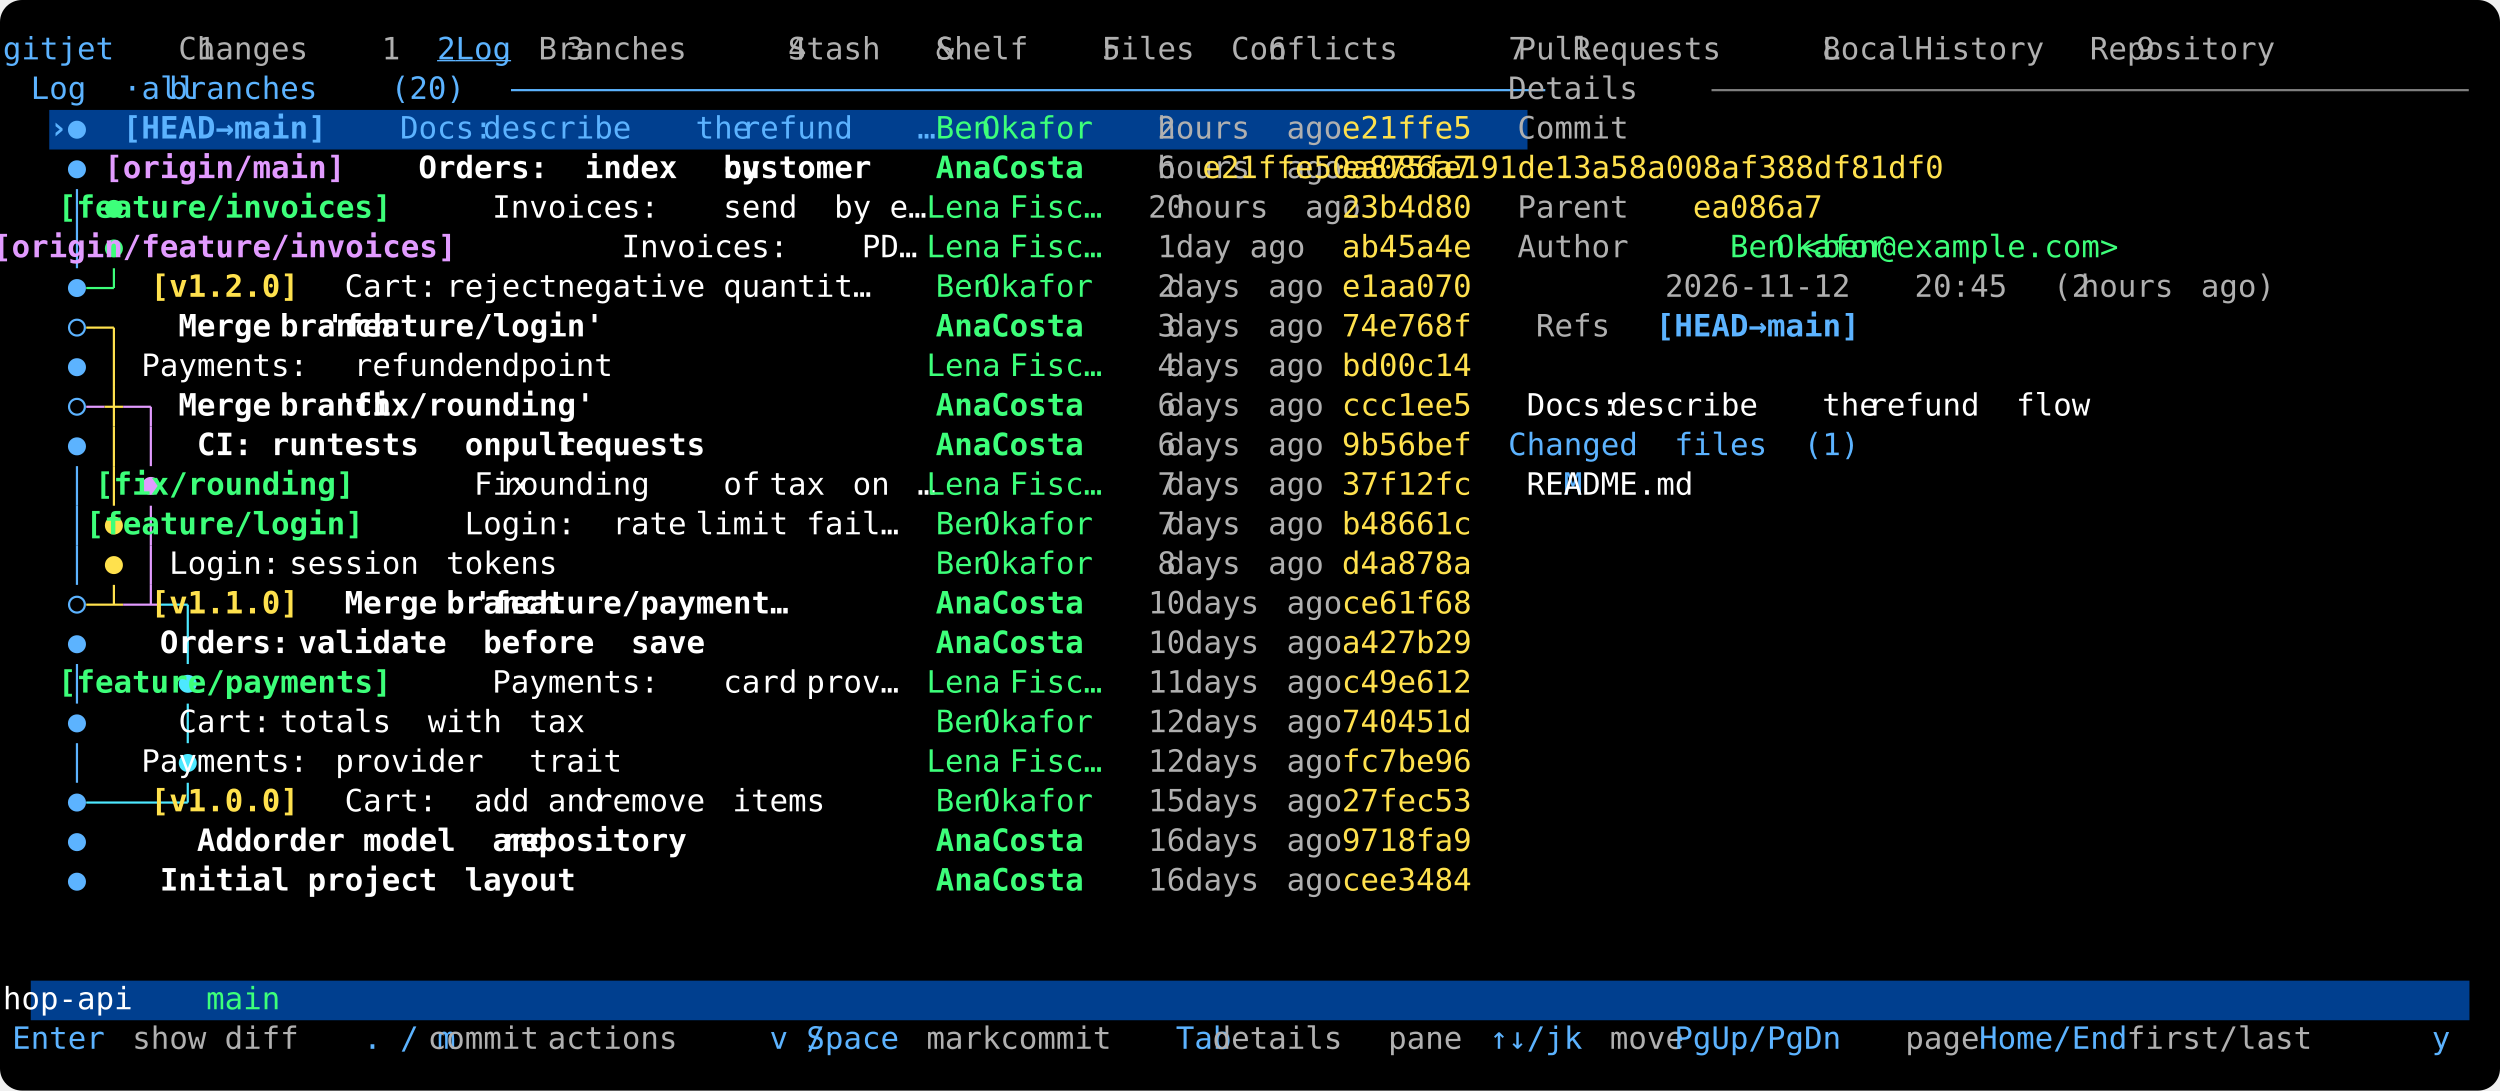
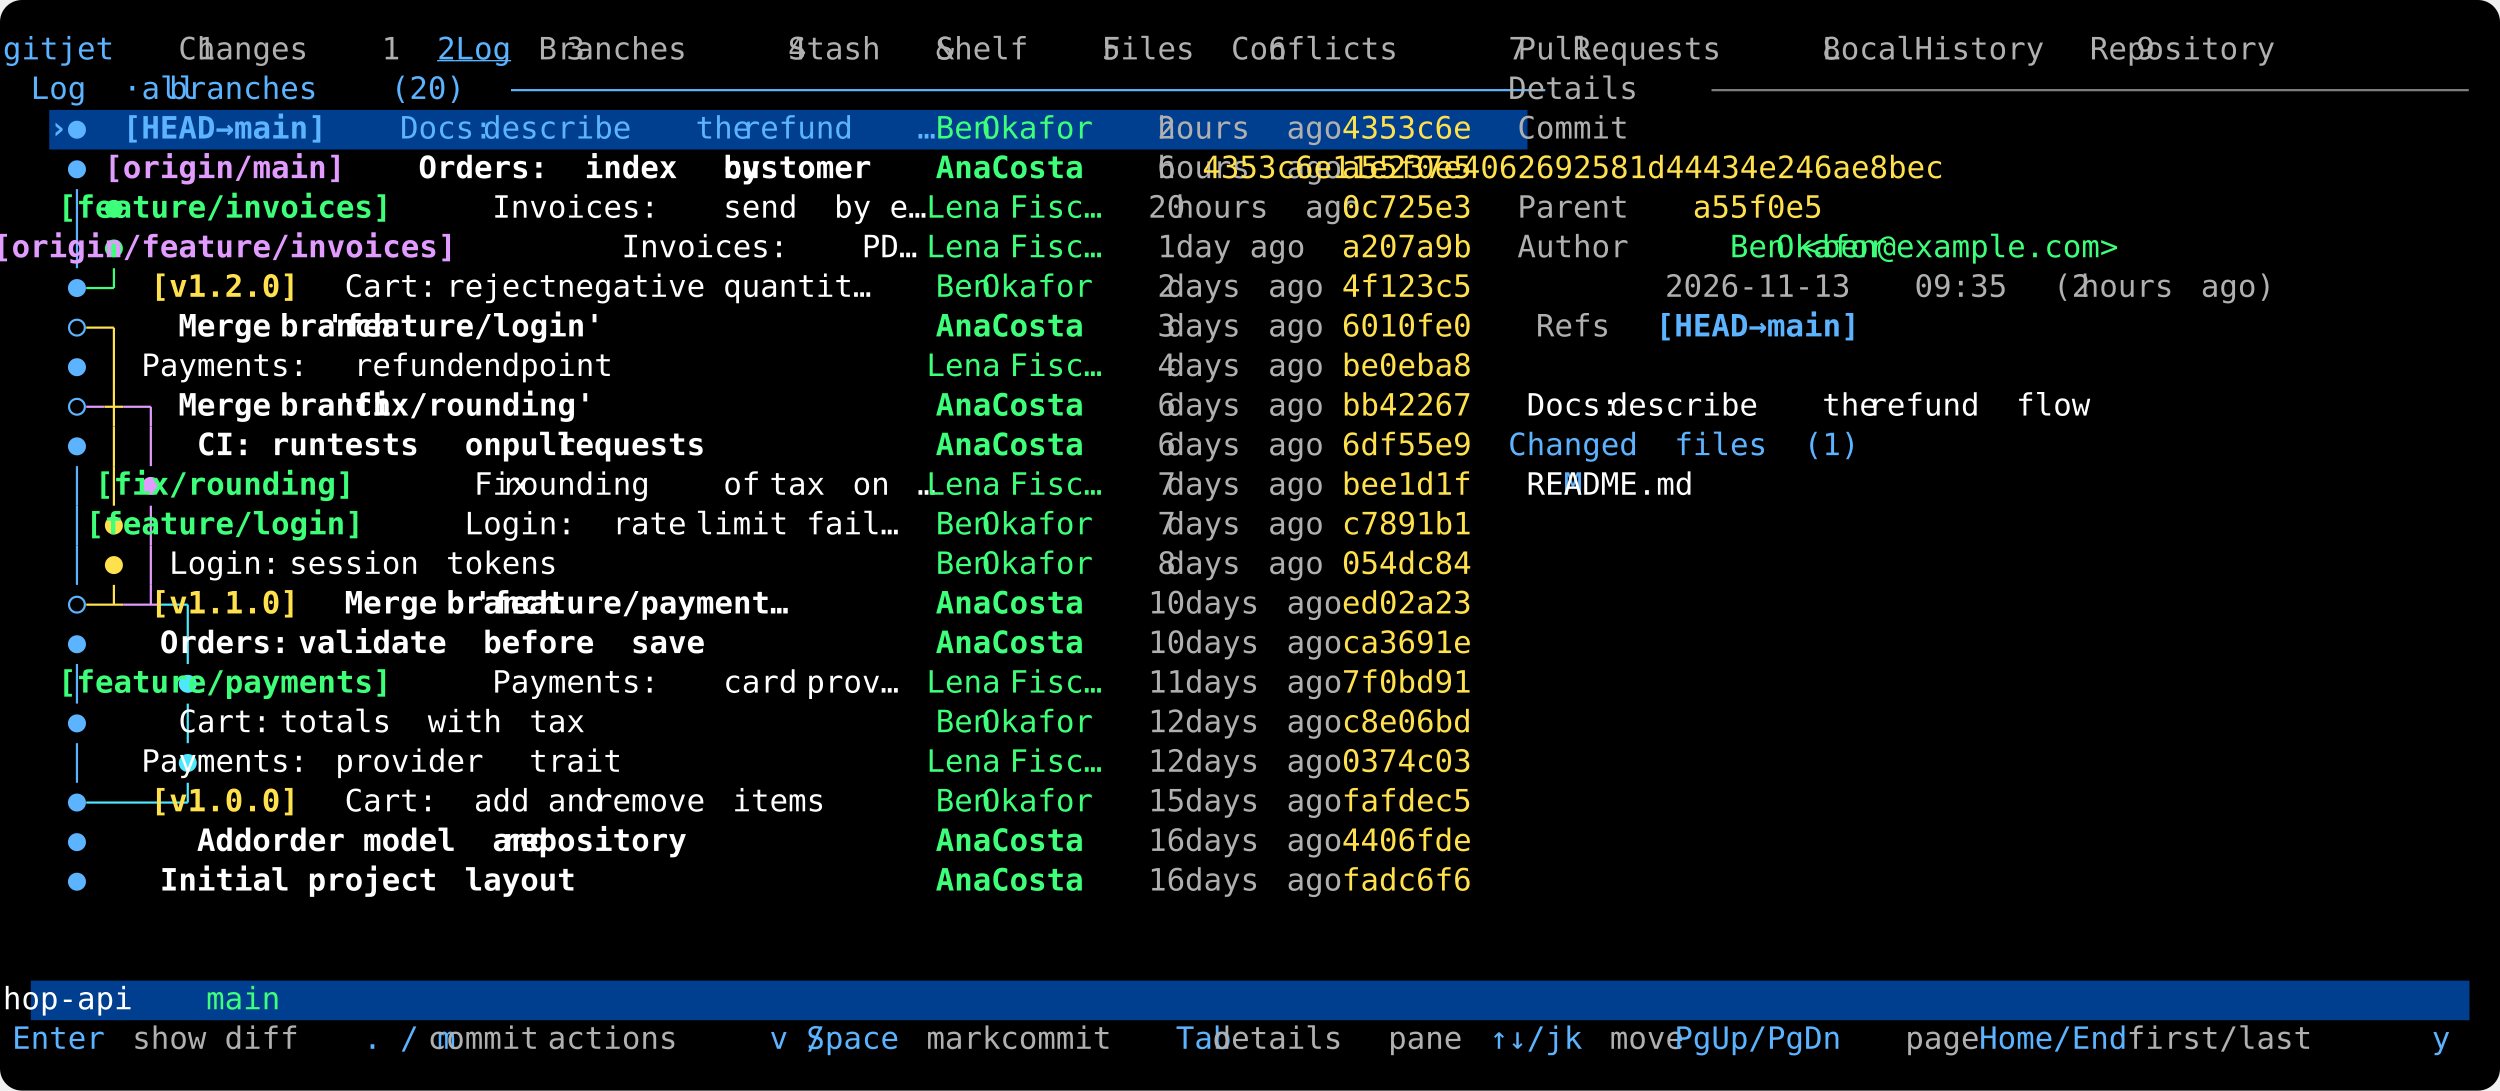
<svg xmlns="http://www.w3.org/2000/svg" viewBox="0 0 1137 496" width="1137" height="496" font-family="'JetBrains Mono','Cascadia Mono','DejaVu Sans Mono',Menlo,Consolas,'Liberation Mono',monospace" font-size="14">
  <rect width="100%" height="100%" rx="10" fill="#000000" />
  <rect x="22.4" y="50.0" width="672.3" height="18" fill="#003f8f" />
  <circle cx="35.0" cy="59.0" r="3.6" fill="#5cb3ff" stroke="#5cb3ff" />
  <circle cx="35.0" cy="77.0" r="3.6" fill="#5cb3ff" stroke="#5cb3ff" />
  <circle cx="51.8" cy="95.0" r="3.6" fill="#3dff7a" stroke="#3dff7a" />
  <circle cx="51.8" cy="113.0" r="3.6" fill="#3dff7a" stroke="#3dff7a" />
  <circle cx="35.0" cy="131.0" r="3.6" fill="#5cb3ff" stroke="#5cb3ff" />
  <circle cx="35.0" cy="149.0" r="3.6" fill="none" stroke="#5cb3ff" />
  <circle cx="35.0" cy="167.0" r="3.6" fill="#5cb3ff" stroke="#5cb3ff" />
  <circle cx="35.0" cy="185.0" r="3.6" fill="none" stroke="#5cb3ff" />
  <circle cx="35.0" cy="203.0" r="3.6" fill="#5cb3ff" stroke="#5cb3ff" />
  <circle cx="68.6" cy="221.0" r="3.6" fill="#e29bff" stroke="#e29bff" />
  <circle cx="51.8" cy="239.0" r="3.6" fill="#ffe14d" stroke="#ffe14d" />
  <circle cx="51.8" cy="257.0" r="3.6" fill="#ffe14d" stroke="#ffe14d" />
  <circle cx="35.0" cy="275.0" r="3.6" fill="none" stroke="#5cb3ff" />
  <circle cx="35.0" cy="293.0" r="3.6" fill="#5cb3ff" stroke="#5cb3ff" />
  <circle cx="85.4" cy="311.0" r="3.6" fill="#4de8ff" stroke="#4de8ff" />
  <circle cx="35.0" cy="329.0" r="3.6" fill="#5cb3ff" stroke="#5cb3ff" />
  <circle cx="85.4" cy="347.0" r="3.6" fill="#4de8ff" stroke="#4de8ff" />
  <circle cx="35.0" cy="365.0" r="3.6" fill="#5cb3ff" stroke="#5cb3ff" />
  <circle cx="35.0" cy="383.0" r="3.6" fill="#5cb3ff" stroke="#5cb3ff" />
  <circle cx="35.0" cy="401.0" r="3.6" fill="#5cb3ff" stroke="#5cb3ff" />
  <rect x="14.0" y="446.0" width="1109.1" height="18" fill="#003f8f" />
  <path d="M232.4 41.0H240.8M240.8 41.0H249.2M249.2 41.0H257.6M257.6 41.0H266.0M266.0 41.0H274.4M274.4 41.0H282.8M282.8 41.0H291.2M291.2 41.0H299.6M299.6 41.0H308.0M308.0 41.0H316.4M316.4 41.0H324.8M324.8 41.0H333.2M333.2 41.0H341.6M341.6 41.0H350.0M350.0 41.0H358.4M358.4 41.0H366.8M366.8 41.0H375.2M375.2 41.0H383.6M383.6 41.0H392.0M392.0 41.0H400.4M400.4 41.0H408.8M408.8 41.0H417.2M417.2 41.0H425.6M425.6 41.0H434.0M434.0 41.0H442.4M442.4 41.0H450.8M450.8 41.0H459.2M459.2 41.0H467.6M467.6 41.0H476.0M476.0 41.0H484.4M484.4 41.0H492.8M492.8 41.0H501.2M501.2 41.0H509.6M509.6 41.0H518.0M518.0 41.0H526.4M526.4 41.0H534.8M534.8 41.0H543.2M543.2 41.0H551.6M551.6 41.0H560.0M560.0 41.0H568.4M568.4 41.0H576.8M576.8 41.0H585.2M585.2 41.0H593.6M593.6 41.0H602.0M602.0 41.0H610.4M610.4 41.0H618.8M618.8 41.0H627.2M627.2 41.0H635.6M635.6 41.0H644.0M644.0 41.0H652.4M652.4 41.0H660.8M660.8 41.0H669.2M669.2 41.0H677.6M677.6 41.0H686.0M686.0 41.0H694.4M694.4 41.0H702.8" stroke="#5cb3ff" fill="none" />
  <path d="M778.4 41.0H786.8M786.8 41.0H795.2M795.2 41.0H803.6M803.6 41.0H812.0M812.0 41.0H820.4M820.4 41.0H828.8M828.8 41.0H837.2M837.2 41.0H845.6M845.6 41.0H854.0M854.0 41.0H862.4M862.4 41.0H870.8M870.8 41.0H879.2M879.2 41.0H887.6M887.6 41.0H896.0M896.0 41.0H904.4M904.4 41.0H912.8M912.8 41.0H921.2M921.2 41.0H929.6M929.6 41.0H938.0M938.0 41.0H946.4M946.4 41.0H954.8M954.8 41.0H963.2M963.2 41.0H971.6M971.6 41.0H980.0M980.0 41.0H988.4M988.4 41.0H996.8M996.8 41.0H1005.2M1005.2 41.0H1013.6M1013.6 41.0H1022.0M1022.0 41.0H1030.4M1030.4 41.0H1038.8M1038.8 41.0H1047.2M1047.2 41.0H1055.6M1055.6 41.0H1064.0M1064.0 41.0H1072.4M1072.4 41.0H1080.8M1080.8 41.0H1089.2M1089.2 41.0H1097.6M1097.6 41.0H1106.0M1106.0 41.0H1114.4M1114.4 41.0H1122.8" stroke="#808080" fill="none" />
  <path d="M35.0 86.0V104.0M35.0 104.0V122.0" stroke="#5cb3ff" fill="none" />
  <path d="M39.2 131.0H47.6M47.6 131.0H51.8M51.8 122.0V131.0" stroke="#3dff7a" fill="none" />
  <path d="M39.2 149.0H47.6M47.6 149.0H51.8M51.8 149.0V158.0M51.8 158.0V176.0" stroke="#ffe14d" fill="none" />
  <path d="M39.2 185.0H47.6" stroke="#e29bff" fill="none" />
  <path d="M47.6 185.0H56.0M51.8 176.0V194.0" stroke="#ffe14d" fill="none" />
  <path d="M56.0 185.0H64.4M64.4 185.0H68.6M68.6 185.0V194.0" stroke="#e29bff" fill="none" />
  <path d="M51.8 194.0V212.0" stroke="#ffe14d" fill="none" />
  <path d="M68.6 194.0V212.0" stroke="#e29bff" fill="none" />
  <path d="M35.0 212.0V230.0" stroke="#5cb3ff" fill="none" />
  <path d="M51.8 212.0V230.0" stroke="#ffe14d" fill="none" />
  <path d="M35.0 230.0V248.0" stroke="#5cb3ff" fill="none" />
  <path d="M68.6 230.0V248.0" stroke="#e29bff" fill="none" />
  <path d="M35.0 248.0V266.0" stroke="#5cb3ff" fill="none" />
  <path d="M68.6 248.0V266.0" stroke="#e29bff" fill="none" />
  <path d="M39.2 275.0H47.6M47.6 275.0H56.0M51.8 266.0V275.0" stroke="#ffe14d" fill="none" />
  <path d="M56.0 275.0H64.4M64.4 275.0H72.8M68.6 266.0V275.0" stroke="#e29bff" fill="none" />
  <path d="M72.8 275.0H81.2M81.2 275.0H85.4M85.4 275.0V284.0M85.4 284.0V302.0" stroke="#4de8ff" fill="none" />
  <path d="M35.0 302.0V320.0" stroke="#5cb3ff" fill="none" />
  <path d="M85.4 320.0V338.0" stroke="#4de8ff" fill="none" />
  <path d="M35.0 338.0V356.0" stroke="#5cb3ff" fill="none" />
  <path d="M39.2 365.0H47.6M47.6 365.0H56.0M56.0 365.0H64.4M64.4 365.0H72.8M72.8 365.0H81.2M81.2 365.0H85.4M85.4 356.0V365.0" stroke="#4de8ff" fill="none" />
  <g text-anchor="middle">
    <text x="26.6 35.0 43.4 51.8 60.2 68.6" y="27.0" fill="#5cb3ff">gitjet</text>
    <text x="93.8" y="27.0" fill="#b0b0b0">1</text>
    <text x="110.6 119.0 127.4 135.8 144.2 152.6 161.0" y="27.0" fill="#b0b0b0">Changes</text>
    <text x="177.8" y="27.0" fill="#b0b0b0">1</text>
    <text x="203.0" y="27.0" fill="#5cb3ff" text-decoration="underline">2</text>
    <text x="219.8 228.2 236.6" y="27.0" fill="#5cb3ff" text-decoration="underline">Log</text>
    <text x="261.8" y="27.0" fill="#b0b0b0">3</text>
    <text x="278.6 287.0 295.4 303.8 312.2 320.6 329.0 337.4" y="27.0" fill="#b0b0b0">Branches</text>
    <text x="362.6" y="27.0" fill="#b0b0b0">4</text>
    <text x="379.4 387.8 396.2 404.6 413.0" y="27.0" fill="#b0b0b0">Stash</text>
    <text x="429.8" y="27.0" fill="#b0b0b0">&amp;</text>
    <text x="446.6 455.0 463.4 471.8 480.2" y="27.0" fill="#b0b0b0">Shelf</text>
    <text x="505.4" y="27.0" fill="#b0b0b0">5</text>
    <text x="522.2 530.6 539.0 547.4 555.8" y="27.0" fill="#b0b0b0">Files</text>
    <text x="581.0" y="27.0" fill="#b0b0b0">6</text>
    <text x="597.8 606.2 614.6 623.0 631.4 639.8 648.2 656.6 665.0" y="27.0" fill="#b0b0b0">Conflicts</text>
    <text x="690.2" y="27.0" fill="#b0b0b0">7</text>
    <text x="707.0 715.4 723.8 732.2" y="27.0" fill="#b0b0b0">Pull</text>
    <text x="749.0 757.4 765.8 774.2 782.6 791.0 799.4 807.8" y="27.0" fill="#b0b0b0">Requests</text>
    <text x="833.0" y="27.0" fill="#b0b0b0">8</text>
    <text x="849.8 858.2 866.6 875.0 883.4" y="27.0" fill="#b0b0b0">Local</text>
    <text x="900.2 908.6 917.0 925.4 933.8 942.2 950.6" y="27.0" fill="#b0b0b0">History</text>
    <text x="975.8" y="27.0" fill="#b0b0b0">9</text>
    <text x="992.6 1001.0 1009.4 1017.8 1026.2 1034.6 1043.0 1051.4 1059.8 1068.2" y="27.0" fill="#b0b0b0">Repository</text>
    <text x="26.6 35.0 43.4" y="45.0" fill="#5cb3ff">Log</text>
    <text x="60.2" y="45.0" fill="#5cb3ff">·</text>
    <text x="77.0 85.4 93.8" y="45.0" fill="#5cb3ff">all</text>
    <text x="110.6 119.0 127.4 135.8 144.2 152.6 161.0 169.4" y="45.0" fill="#5cb3ff">branches</text>
    <text x="194.6 203.0 211.4 219.8" y="45.0" fill="#5cb3ff">(20)</text>
    <text x="715.4 723.8 732.2 740.6 749.0 757.4 765.8" y="45.0" fill="#b0b0b0">Details</text>
    <text x="26.6" y="63.0" fill="#5cb3ff" font-weight="bold">›</text>
    <text x="102.2 110.6 119.0 127.4 135.8 144.2 152.6 161.0 169.4 177.8 186.2" y="63.0" fill="#5cb3ff" font-weight="bold">[HEAD→main]</text>
    <text x="203.0 211.4 219.8 228.2 236.6" y="63.0" fill="#5cb3ff">Docs:</text>
    <text x="253.4 261.8 270.2 278.6 287.0 295.4 303.8 312.2" y="63.0" fill="#5cb3ff">describe</text>
    <text x="329.0 337.4 345.8" y="63.0" fill="#5cb3ff">the</text>
    <text x="362.6 371.0 379.4 387.8 396.2 404.6" y="63.0" fill="#5cb3ff">refund</text>
    <text x="421.4" y="63.0" fill="#5cb3ff">…</text>
    <text x="438.2 446.6 455.0" y="63.0" fill="#3dff7a">Ben</text>
    <text x="471.8 480.2 488.6 497.0 505.4 513.8" y="63.0" fill="#3dff7a">Okafor</text>
    <text x="530.6" y="63.0" fill="#b0b0b0">2</text>
    <text x="547.4 555.8 564.2 572.6 581.0" y="63.0" fill="#b0b0b0">hours</text>
    <text x="597.8 606.2 614.6" y="63.0" fill="#b0b0b0">ago</text>
-     <text x="639.8 648.2 656.6 665.0 673.4 681.8 690.2" y="63.0" fill="#ffe14d">e21ffe5</text>
+     <text x="639.8 648.2 656.6 665.0 673.4 681.8 690.2" y="63.0" fill="#ffe14d">4353c6e</text>
    <text x="715.4 723.8 732.2 740.6 749.0 757.4" y="63.0" fill="#b0b0b0">Commit</text>
    <text x="102.2 110.6 119.0 127.4 135.8 144.2 152.6 161.0 169.4 177.8 186.2 194.6 203.0" y="81.0" fill="#e29bff" font-weight="bold">[origin/main]</text>
    <text x="219.8 228.2 236.6 245.0 253.4 261.8 270.2" y="81.0" fill="#ffffff" font-weight="bold">Orders:</text>
    <text x="287.0 295.4 303.8 312.2 320.6" y="81.0" fill="#ffffff" font-weight="bold">index</text>
    <text x="337.4 345.8" y="81.0" fill="#ffffff" font-weight="bold">by</text>
    <text x="362.6 371.0 379.4 387.8 396.2 404.6 413.0 421.4" y="81.0" fill="#ffffff" font-weight="bold">customer</text>
    <text x="438.2 446.6 455.0" y="81.0" fill="#3dff7a" font-weight="bold">Ana</text>
    <text x="471.8 480.2 488.6 497.0 505.4" y="81.0" fill="#3dff7a" font-weight="bold">Costa</text>
    <text x="530.6" y="81.0" fill="#b0b0b0">6</text>
    <text x="547.4 555.8 564.2 572.6 581.0" y="81.0" fill="#b0b0b0">hours</text>
    <text x="597.8 606.2 614.6" y="81.0" fill="#b0b0b0">ago</text>
-     <text x="639.8 648.2 656.6 665.0 673.4 681.8 690.2" y="81.0" fill="#ffe14d">ea086a7</text>
-     <text x="715.4 723.8 732.2 740.6 749.0 757.4 765.8 774.2 782.6 791.0 799.4 807.8 816.2 824.6 833.0 841.4 849.8 858.2 866.6 875.0 883.4 891.8 900.2 908.6 917.0 925.4 933.8 942.2 950.6 959.0 967.4 975.8 984.2 992.6 1001.0 1009.4 1017.8 1026.2 1034.6 1043.0" y="81.0" fill="#ffe14d">e21ffe50a875fe191de13a58a008af388df81df0</text>
+     <text x="639.8 648.2 656.6 665.0 673.4 681.8 690.2" y="81.0" fill="#ffe14d">a55f0e5</text>
+     <text x="715.4 723.8 732.2 740.6 749.0 757.4 765.8 774.2 782.6 791.0 799.4 807.8 816.2 824.6 833.0 841.4 849.8 858.2 866.6 875.0 883.4 891.8 900.2 908.6 917.0 925.4 933.8 942.2 950.6 959.0 967.4 975.8 984.2 992.6 1001.0 1009.4 1017.8 1026.2 1034.6 1043.0" y="81.0" fill="#ffe14d">4353c6e11e237e4062692581d44434e246ae8bec</text>
    <text x="102.2 110.6 119.0 127.4 135.8 144.2 152.6 161.0 169.4 177.8 186.2 194.6 203.0 211.4 219.8 228.2 236.6 245.0" y="99.0" fill="#3dff7a" font-weight="bold">[feature/invoices]</text>
    <text x="261.8 270.2 278.6 287.0 295.4 303.8 312.2 320.6 329.0" y="99.0" fill="#ffffff">Invoices:</text>
    <text x="345.8 354.2 362.6 371.0" y="99.0" fill="#ffffff">send</text>
    <text x="387.8 396.2" y="99.0" fill="#ffffff">by</text>
    <text x="413.0 421.4" y="99.0" fill="#ffffff">e…</text>
    <text x="438.2 446.6 455.0 463.4" y="99.0" fill="#3dff7a">Lena</text>
    <text x="480.2 488.6 497.0 505.4 513.8" y="99.0" fill="#3dff7a">Fisc…</text>
    <text x="530.6 539.0" y="99.0" fill="#b0b0b0">20</text>
    <text x="555.8 564.2 572.6 581.0 589.4" y="99.0" fill="#b0b0b0">hours</text>
    <text x="606.2 614.6 623.0" y="99.0" fill="#b0b0b0">ago</text>
-     <text x="639.8 648.2 656.6 665.0 673.4 681.8 690.2" y="99.0" fill="#ffe14d">23b4d80</text>
+     <text x="639.8 648.2 656.6 665.0 673.4 681.8 690.2" y="99.0" fill="#ffe14d">0c725e3</text>
    <text x="715.4 723.8 732.2 740.6 749.0 757.4" y="99.0" fill="#b0b0b0">Parent</text>
-     <text x="799.4 807.8 816.2 824.6 833.0 841.4 849.8" y="99.0" fill="#ffe14d">ea086a7</text>
+     <text x="799.4 807.8 816.2 824.6 833.0 841.4 849.8" y="99.0" fill="#ffe14d">a55f0e5</text>
    <text x="102.2 110.6 119.0 127.4 135.8 144.2 152.6 161.0 169.4 177.8 186.2 194.6 203.0 211.4 219.8 228.2 236.6 245.0 253.4 261.8 270.2 278.6 287.0 295.4 303.8" y="117.0" fill="#e29bff" font-weight="bold">[origin/feature/invoices]</text>
    <text x="320.6 329.0 337.4 345.8 354.2 362.6 371.0 379.4 387.8" y="117.0" fill="#ffffff">Invoices:</text>
    <text x="404.6 413.0 421.4" y="117.0" fill="#ffffff">PD…</text>
    <text x="438.2 446.6 455.0 463.4" y="117.0" fill="#3dff7a">Lena</text>
    <text x="480.2 488.6 497.0 505.4 513.8" y="117.0" fill="#3dff7a">Fisc…</text>
    <text x="530.6" y="117.0" fill="#b0b0b0">1</text>
    <text x="547.4 555.8 564.2" y="117.0" fill="#b0b0b0">day</text>
    <text x="581.0 589.4 597.8" y="117.0" fill="#b0b0b0">ago</text>
-     <text x="639.8 648.2 656.6 665.0 673.4 681.8 690.2" y="117.0" fill="#ffe14d">ab45a4e</text>
+     <text x="639.8 648.2 656.6 665.0 673.4 681.8 690.2" y="117.0" fill="#ffe14d">a207a9b</text>
    <text x="715.4 723.8 732.2 740.6 749.0 757.4" y="117.0" fill="#b0b0b0">Author</text>
    <text x="799.4 807.8 816.2" y="117.0" fill="#3dff7a">Ben</text>
    <text x="833.0 841.4 849.8 858.2 866.6 875.0" y="117.0" fill="#3dff7a">Okafor</text>
    <text x="891.8 900.2 908.6 917.0 925.4 933.8 942.2 950.6 959.0 967.4 975.8 984.2 992.6 1001.0 1009.4 1017.8 1026.2" y="117.0" fill="#3dff7a">&lt;ben@example.com&gt;</text>
    <text x="102.2 110.6 119.0 127.4 135.8 144.2 152.6 161.0" y="135.0" fill="#ffe14d" font-weight="bold">[v1.2.0]</text>
    <text x="177.8 186.2 194.6 203.0 211.4" y="135.0" fill="#ffffff">Cart:</text>
    <text x="228.2 236.6 245.0 253.4 261.8 270.2" y="135.0" fill="#ffffff">reject</text>
    <text x="287.0 295.4 303.8 312.2 320.6 329.0 337.4 345.8" y="135.0" fill="#ffffff">negative</text>
    <text x="362.6 371.0 379.4 387.8 396.2 404.6 413.0 421.4" y="135.0" fill="#ffffff">quantit…</text>
    <text x="438.2 446.6 455.0" y="135.0" fill="#3dff7a">Ben</text>
    <text x="471.8 480.2 488.6 497.0 505.4 513.8" y="135.0" fill="#3dff7a">Okafor</text>
    <text x="530.6" y="135.0" fill="#b0b0b0">2</text>
    <text x="547.4 555.8 564.2 572.6" y="135.0" fill="#b0b0b0">days</text>
    <text x="589.4 597.8 606.2" y="135.0" fill="#b0b0b0">ago</text>
-     <text x="639.8 648.2 656.6 665.0 673.4 681.8 690.2" y="135.0" fill="#ffe14d">e1aa070</text>
-     <text x="799.4 807.8 816.2 824.6 833.0 841.4 849.8 858.2 866.6 875.0" y="135.0" fill="#b0b0b0">2026-11-12</text>
-     <text x="891.8 900.2 908.6 917.0 925.4" y="135.0" fill="#b0b0b0">20:45</text>
+     <text x="639.8 648.2 656.6 665.0 673.4 681.8 690.2" y="135.0" fill="#ffe14d">4f123c5</text>
+     <text x="799.4 807.8 816.2 824.6 833.0 841.4 849.8 858.2 866.6 875.0" y="135.0" fill="#b0b0b0">2026-11-13</text>
+     <text x="891.8 900.2 908.6 917.0 925.4" y="135.0" fill="#b0b0b0">09:35</text>
    <text x="942.2 950.6" y="135.0" fill="#b0b0b0">(2</text>
    <text x="967.4 975.8 984.2 992.6 1001.0" y="135.0" fill="#b0b0b0">hours</text>
    <text x="1017.8 1026.2 1034.6 1043.0" y="135.0" fill="#b0b0b0">ago)</text>
    <text x="102.2 110.6 119.0 127.4 135.8" y="153.0" fill="#ffffff" font-weight="bold">Merge</text>
    <text x="152.6 161.0 169.4 177.8 186.2 194.6" y="153.0" fill="#ffffff" font-weight="bold">branch</text>
    <text x="211.4 219.8 228.2 236.6 245.0 253.4 261.8 270.2 278.6 287.0 295.4 303.8 312.2 320.6 329.0" y="153.0" fill="#ffffff" font-weight="bold">'feature/login'</text>
    <text x="438.2 446.6 455.0" y="153.0" fill="#3dff7a" font-weight="bold">Ana</text>
    <text x="471.8 480.2 488.6 497.0 505.4" y="153.0" fill="#3dff7a" font-weight="bold">Costa</text>
    <text x="530.6" y="153.0" fill="#b0b0b0">3</text>
    <text x="547.4 555.8 564.2 572.6" y="153.0" fill="#b0b0b0">days</text>
    <text x="589.4 597.8 606.2" y="153.0" fill="#b0b0b0">ago</text>
-     <text x="639.8 648.2 656.6 665.0 673.4 681.8 690.2" y="153.0" fill="#ffe14d">74e768f</text>
+     <text x="639.8 648.2 656.6 665.0 673.4 681.8 690.2" y="153.0" fill="#ffe14d">6010fe0</text>
    <text x="715.4 723.8 732.2 740.6" y="153.0" fill="#b0b0b0">Refs</text>
    <text x="799.4 807.8 816.2 824.6 833.0 841.4 849.8 858.2 866.6 875.0 883.4" y="153.0" fill="#5cb3ff" font-weight="bold">[HEAD→main]</text>
    <text x="102.2 110.6 119.0 127.4 135.8 144.2 152.6 161.0 169.4" y="171.0" fill="#ffffff">Payments:</text>
    <text x="186.2 194.6 203.0 211.4 219.8 228.2" y="171.0" fill="#ffffff">refund</text>
    <text x="245.0 253.4 261.8 270.2 278.6 287.0 295.4 303.8" y="171.0" fill="#ffffff">endpoint</text>
    <text x="438.2 446.6 455.0 463.4" y="171.0" fill="#3dff7a">Lena</text>
    <text x="480.2 488.6 497.0 505.4 513.8" y="171.0" fill="#3dff7a">Fisc…</text>
    <text x="530.6" y="171.0" fill="#b0b0b0">4</text>
    <text x="547.4 555.8 564.2 572.6" y="171.0" fill="#b0b0b0">days</text>
    <text x="589.4 597.8 606.2" y="171.0" fill="#b0b0b0">ago</text>
-     <text x="639.8 648.2 656.6 665.0 673.4 681.8 690.2" y="171.0" fill="#ffe14d">bd00c14</text>
+     <text x="639.8 648.2 656.6 665.0 673.4 681.8 690.2" y="171.0" fill="#ffe14d">be0eba8</text>
    <text x="102.2 110.6 119.0 127.4 135.8" y="189.0" fill="#ffffff" font-weight="bold">Merge</text>
    <text x="152.6 161.0 169.4 177.8 186.2 194.6" y="189.0" fill="#ffffff" font-weight="bold">branch</text>
    <text x="211.4 219.8 228.2 236.6 245.0 253.4 261.8 270.2 278.6 287.0 295.4 303.8 312.2 320.6" y="189.0" fill="#ffffff" font-weight="bold">'fix/rounding'</text>
    <text x="438.2 446.6 455.0" y="189.0" fill="#3dff7a" font-weight="bold">Ana</text>
    <text x="471.8 480.2 488.6 497.0 505.4" y="189.0" fill="#3dff7a" font-weight="bold">Costa</text>
    <text x="530.6" y="189.0" fill="#b0b0b0">6</text>
    <text x="547.4 555.8 564.2 572.6" y="189.0" fill="#b0b0b0">days</text>
    <text x="589.4 597.8 606.2" y="189.0" fill="#b0b0b0">ago</text>
-     <text x="639.8 648.2 656.6 665.0 673.4 681.8 690.2" y="189.0" fill="#ffe14d">ccc1ee5</text>
+     <text x="639.8 648.2 656.6 665.0 673.4 681.8 690.2" y="189.0" fill="#ffe14d">bb42267</text>
    <text x="715.4 723.8 732.2 740.6 749.0" y="189.0" fill="#ffffff">Docs:</text>
    <text x="765.8 774.2 782.6 791.0 799.4 807.8 816.2 824.6" y="189.0" fill="#ffffff">describe</text>
    <text x="841.4 849.8 858.2" y="189.0" fill="#ffffff">the</text>
    <text x="875.0 883.4 891.8 900.2 908.6 917.0" y="189.0" fill="#ffffff">refund</text>
    <text x="933.8 942.2 950.6 959.0" y="189.0" fill="#ffffff">flow</text>
    <text x="102.2 110.6 119.0" y="207.0" fill="#ffffff" font-weight="bold">CI:</text>
    <text x="135.8 144.2 152.6" y="207.0" fill="#ffffff" font-weight="bold">run</text>
    <text x="169.4 177.8 186.2 194.6 203.0" y="207.0" fill="#ffffff" font-weight="bold">tests</text>
    <text x="219.8 228.2" y="207.0" fill="#ffffff" font-weight="bold">on</text>
    <text x="245.0 253.4 261.8 270.2" y="207.0" fill="#ffffff" font-weight="bold">pull</text>
    <text x="287.0 295.4 303.8 312.2 320.6 329.0 337.4 345.8" y="207.0" fill="#ffffff" font-weight="bold">requests</text>
    <text x="438.2 446.6 455.0" y="207.0" fill="#3dff7a" font-weight="bold">Ana</text>
    <text x="471.8 480.2 488.6 497.0 505.4" y="207.0" fill="#3dff7a" font-weight="bold">Costa</text>
    <text x="530.6" y="207.0" fill="#b0b0b0">6</text>
    <text x="547.4 555.8 564.2 572.6" y="207.0" fill="#b0b0b0">days</text>
    <text x="589.4 597.8 606.2" y="207.0" fill="#b0b0b0">ago</text>
-     <text x="639.8 648.2 656.6 665.0 673.4 681.8 690.2" y="207.0" fill="#ffe14d">9b56bef</text>
+     <text x="639.8 648.2 656.6 665.0 673.4 681.8 690.2" y="207.0" fill="#ffe14d">6df55e9</text>
    <text x="715.4 723.8 732.2 740.6 749.0 757.4 765.8" y="207.0" fill="#5cb3ff">Changed</text>
    <text x="782.6 791.0 799.4 807.8 816.2" y="207.0" fill="#5cb3ff">files</text>
    <text x="833.0 841.4 849.8" y="207.0" fill="#5cb3ff">(1)</text>
    <text x="102.2 110.6 119.0 127.4 135.8 144.2 152.6 161.0 169.4 177.8 186.2 194.6 203.0 211.4" y="225.0" fill="#3dff7a" font-weight="bold">[fix/rounding]</text>
    <text x="228.2 236.6 245.0" y="225.0" fill="#ffffff">Fix</text>
    <text x="261.8 270.2 278.6 287.0 295.4 303.8 312.2 320.6" y="225.0" fill="#ffffff">rounding</text>
    <text x="337.4 345.8" y="225.0" fill="#ffffff">of</text>
    <text x="362.6 371.0 379.4" y="225.0" fill="#ffffff">tax</text>
    <text x="396.2 404.6" y="225.0" fill="#ffffff">on</text>
    <text x="421.4" y="225.0" fill="#ffffff">…</text>
    <text x="438.2 446.6 455.0 463.4" y="225.0" fill="#3dff7a">Lena</text>
    <text x="480.2 488.6 497.0 505.4 513.8" y="225.0" fill="#3dff7a">Fisc…</text>
    <text x="530.6" y="225.0" fill="#b0b0b0">7</text>
    <text x="547.4 555.8 564.2 572.6" y="225.0" fill="#b0b0b0">days</text>
    <text x="589.4 597.8 606.2" y="225.0" fill="#b0b0b0">ago</text>
-     <text x="639.8 648.2 656.6 665.0 673.4 681.8 690.2" y="225.0" fill="#ffe14d">37f12fc</text>
+     <text x="639.8 648.2 656.6 665.0 673.4 681.8 690.2" y="225.0" fill="#ffe14d">bee1d1f</text>
    <text x="715.4" y="225.0" fill="#5cb3ff">M</text>
    <text x="732.2 740.6 749.0 757.4 765.8 774.2 782.6 791.0 799.4" y="225.0" fill="#ffffff">README.md</text>
    <text x="102.2 110.6 119.0 127.4 135.8 144.2 152.6 161.0 169.4 177.8 186.2 194.6 203.0 211.4 219.8" y="243.0" fill="#3dff7a" font-weight="bold">[feature/login]</text>
    <text x="236.6 245.0 253.4 261.8 270.2 278.6" y="243.0" fill="#ffffff">Login:</text>
    <text x="295.4 303.8 312.2 320.6" y="243.0" fill="#ffffff">rate</text>
    <text x="337.4 345.8 354.2 362.6 371.0" y="243.0" fill="#ffffff">limit</text>
    <text x="387.8 396.2 404.6 413.0 421.4" y="243.0" fill="#ffffff">fail…</text>
    <text x="438.2 446.6 455.0" y="243.0" fill="#3dff7a">Ben</text>
    <text x="471.8 480.2 488.6 497.0 505.4 513.8" y="243.0" fill="#3dff7a">Okafor</text>
    <text x="530.6" y="243.0" fill="#b0b0b0">7</text>
    <text x="547.4 555.8 564.2 572.6" y="243.0" fill="#b0b0b0">days</text>
    <text x="589.4 597.8 606.2" y="243.0" fill="#b0b0b0">ago</text>
-     <text x="639.8 648.2 656.6 665.0 673.4 681.8 690.2" y="243.0" fill="#ffe14d">b48661c</text>
+     <text x="639.8 648.2 656.6 665.0 673.4 681.8 690.2" y="243.0" fill="#ffe14d">c7891b1</text>
    <text x="102.2 110.6 119.0 127.4 135.8 144.2" y="261.0" fill="#ffffff">Login:</text>
    <text x="161.0 169.4 177.8 186.2 194.6 203.0 211.4" y="261.0" fill="#ffffff">session</text>
    <text x="228.2 236.6 245.0 253.4 261.8 270.2" y="261.0" fill="#ffffff">tokens</text>
    <text x="438.2 446.6 455.0" y="261.0" fill="#3dff7a">Ben</text>
    <text x="471.8 480.2 488.6 497.0 505.4 513.8" y="261.0" fill="#3dff7a">Okafor</text>
    <text x="530.6" y="261.0" fill="#b0b0b0">8</text>
    <text x="547.4 555.8 564.2 572.6" y="261.0" fill="#b0b0b0">days</text>
    <text x="589.4 597.8 606.2" y="261.0" fill="#b0b0b0">ago</text>
-     <text x="639.8 648.2 656.6 665.0 673.4 681.8 690.2" y="261.0" fill="#ffe14d">d4a878a</text>
+     <text x="639.8 648.2 656.6 665.0 673.4 681.8 690.2" y="261.0" fill="#ffe14d">054dc84</text>
    <text x="102.2 110.6 119.0 127.4 135.8 144.2 152.6 161.0" y="279.0" fill="#ffe14d" font-weight="bold">[v1.1.0]</text>
    <text x="177.8 186.2 194.6 203.0 211.4" y="279.0" fill="#ffffff" font-weight="bold">Merge</text>
    <text x="228.2 236.6 245.0 253.4 261.8 270.2" y="279.0" fill="#ffffff" font-weight="bold">branch</text>
    <text x="287.0 295.4 303.8 312.2 320.6 329.0 337.4 345.8 354.2 362.6 371.0 379.4 387.8 396.2 404.6 413.0 421.4" y="279.0" fill="#ffffff" font-weight="bold">'feature/payment…</text>
    <text x="438.2 446.6 455.0" y="279.0" fill="#3dff7a" font-weight="bold">Ana</text>
    <text x="471.8 480.2 488.6 497.0 505.4" y="279.0" fill="#3dff7a" font-weight="bold">Costa</text>
    <text x="530.6 539.0" y="279.0" fill="#b0b0b0">10</text>
    <text x="555.8 564.2 572.6 581.0" y="279.0" fill="#b0b0b0">days</text>
    <text x="597.8 606.2 614.6" y="279.0" fill="#b0b0b0">ago</text>
-     <text x="639.8 648.2 656.6 665.0 673.4 681.8 690.2" y="279.0" fill="#ffe14d">ce61f68</text>
+     <text x="639.8 648.2 656.6 665.0 673.4 681.8 690.2" y="279.0" fill="#ffe14d">ed02a23</text>
    <text x="102.2 110.6 119.0 127.4 135.8 144.2 152.6" y="297.0" fill="#ffffff" font-weight="bold">Orders:</text>
    <text x="169.4 177.8 186.2 194.6 203.0 211.4 219.8 228.2" y="297.0" fill="#ffffff" font-weight="bold">validate</text>
    <text x="245.0 253.4 261.8 270.2 278.6 287.0" y="297.0" fill="#ffffff" font-weight="bold">before</text>
    <text x="303.8 312.2 320.6 329.0" y="297.0" fill="#ffffff" font-weight="bold">save</text>
    <text x="438.2 446.6 455.0" y="297.0" fill="#3dff7a" font-weight="bold">Ana</text>
    <text x="471.8 480.2 488.6 497.0 505.4" y="297.0" fill="#3dff7a" font-weight="bold">Costa</text>
    <text x="530.6 539.0" y="297.0" fill="#b0b0b0">10</text>
    <text x="555.8 564.2 572.6 581.0" y="297.0" fill="#b0b0b0">days</text>
    <text x="597.8 606.2 614.6" y="297.0" fill="#b0b0b0">ago</text>
-     <text x="639.8 648.2 656.6 665.0 673.4 681.8 690.2" y="297.0" fill="#ffe14d">a427b29</text>
+     <text x="639.8 648.2 656.6 665.0 673.4 681.8 690.2" y="297.0" fill="#ffe14d">ca3691e</text>
    <text x="102.2 110.6 119.0 127.4 135.8 144.2 152.6 161.0 169.4 177.8 186.2 194.6 203.0 211.4 219.8 228.2 236.6 245.0" y="315.0" fill="#3dff7a" font-weight="bold">[feature/payments]</text>
    <text x="261.8 270.2 278.6 287.0 295.4 303.8 312.2 320.6 329.0" y="315.0" fill="#ffffff">Payments:</text>
    <text x="345.8 354.2 362.6 371.0" y="315.0" fill="#ffffff">card</text>
    <text x="387.8 396.2 404.6 413.0 421.4" y="315.0" fill="#ffffff">prov…</text>
    <text x="438.2 446.6 455.0 463.4" y="315.0" fill="#3dff7a">Lena</text>
    <text x="480.2 488.6 497.0 505.4 513.8" y="315.0" fill="#3dff7a">Fisc…</text>
    <text x="530.6 539.0" y="315.0" fill="#b0b0b0">11</text>
    <text x="555.8 564.2 572.6 581.0" y="315.0" fill="#b0b0b0">days</text>
    <text x="597.8 606.2 614.6" y="315.0" fill="#b0b0b0">ago</text>
-     <text x="639.8 648.2 656.6 665.0 673.4 681.8 690.2" y="315.0" fill="#ffe14d">c49e612</text>
+     <text x="639.8 648.2 656.6 665.0 673.4 681.8 690.2" y="315.0" fill="#ffe14d">7f0bd91</text>
    <text x="102.2 110.6 119.0 127.4 135.8" y="333.0" fill="#ffffff">Cart:</text>
    <text x="152.6 161.0 169.4 177.8 186.2 194.6" y="333.0" fill="#ffffff">totals</text>
    <text x="211.4 219.8 228.2 236.6" y="333.0" fill="#ffffff">with</text>
    <text x="253.4 261.8 270.2" y="333.0" fill="#ffffff">tax</text>
    <text x="438.2 446.6 455.0" y="333.0" fill="#3dff7a">Ben</text>
    <text x="471.8 480.2 488.6 497.0 505.4 513.8" y="333.0" fill="#3dff7a">Okafor</text>
    <text x="530.6 539.0" y="333.0" fill="#b0b0b0">12</text>
    <text x="555.8 564.2 572.6 581.0" y="333.0" fill="#b0b0b0">days</text>
    <text x="597.8 606.2 614.6" y="333.0" fill="#b0b0b0">ago</text>
-     <text x="639.8 648.2 656.6 665.0 673.4 681.8 690.2" y="333.0" fill="#ffe14d">740451d</text>
+     <text x="639.8 648.2 656.6 665.0 673.4 681.8 690.2" y="333.0" fill="#ffe14d">c8e06bd</text>
    <text x="102.2 110.6 119.0 127.4 135.8 144.2 152.6 161.0 169.4" y="351.0" fill="#ffffff">Payments:</text>
    <text x="186.2 194.6 203.0 211.4 219.8 228.2 236.6 245.0" y="351.0" fill="#ffffff">provider</text>
    <text x="261.8 270.2 278.6 287.0 295.4" y="351.0" fill="#ffffff">trait</text>
    <text x="438.2 446.6 455.0 463.4" y="351.0" fill="#3dff7a">Lena</text>
    <text x="480.2 488.6 497.0 505.4 513.8" y="351.0" fill="#3dff7a">Fisc…</text>
    <text x="530.6 539.0" y="351.0" fill="#b0b0b0">12</text>
    <text x="555.8 564.2 572.6 581.0" y="351.0" fill="#b0b0b0">days</text>
    <text x="597.8 606.2 614.6" y="351.0" fill="#b0b0b0">ago</text>
-     <text x="639.8 648.2 656.6 665.0 673.4 681.8 690.2" y="351.0" fill="#ffe14d">fc7be96</text>
+     <text x="639.8 648.2 656.6 665.0 673.4 681.8 690.2" y="351.0" fill="#ffe14d">0374c03</text>
    <text x="102.2 110.6 119.0 127.4 135.8 144.2 152.6 161.0" y="369.0" fill="#ffe14d" font-weight="bold">[v1.0.0]</text>
    <text x="177.8 186.2 194.6 203.0 211.4" y="369.0" fill="#ffffff">Cart:</text>
    <text x="228.2 236.6 245.0" y="369.0" fill="#ffffff">add</text>
    <text x="261.8 270.2 278.6" y="369.0" fill="#ffffff">and</text>
    <text x="295.4 303.8 312.2 320.6 329.0 337.4" y="369.0" fill="#ffffff">remove</text>
    <text x="354.2 362.6 371.0 379.4 387.8" y="369.0" fill="#ffffff">items</text>
    <text x="438.2 446.6 455.0" y="369.0" fill="#3dff7a">Ben</text>
    <text x="471.8 480.2 488.6 497.0 505.4 513.8" y="369.0" fill="#3dff7a">Okafor</text>
    <text x="530.6 539.0" y="369.0" fill="#b0b0b0">15</text>
    <text x="555.8 564.2 572.6 581.0" y="369.0" fill="#b0b0b0">days</text>
    <text x="597.8 606.2 614.6" y="369.0" fill="#b0b0b0">ago</text>
-     <text x="639.8 648.2 656.6 665.0 673.4 681.8 690.2" y="369.0" fill="#ffe14d">27fec53</text>
+     <text x="639.8 648.2 656.6 665.0 673.4 681.8 690.2" y="369.0" fill="#ffe14d">fafdec5</text>
    <text x="102.2 110.6 119.0" y="387.0" fill="#ffffff" font-weight="bold">Add</text>
    <text x="135.8 144.2 152.6 161.0 169.4" y="387.0" fill="#ffffff" font-weight="bold">order</text>
    <text x="186.2 194.6 203.0 211.4 219.8" y="387.0" fill="#ffffff" font-weight="bold">model</text>
    <text x="236.6 245.0 253.4" y="387.0" fill="#ffffff" font-weight="bold">and</text>
    <text x="270.2 278.6 287.0 295.4 303.8 312.2 320.6 329.0 337.4 345.8" y="387.0" fill="#ffffff" font-weight="bold">repository</text>
    <text x="438.2 446.6 455.0" y="387.0" fill="#3dff7a" font-weight="bold">Ana</text>
    <text x="471.8 480.2 488.6 497.0 505.4" y="387.0" fill="#3dff7a" font-weight="bold">Costa</text>
    <text x="530.6 539.0" y="387.0" fill="#b0b0b0">16</text>
    <text x="555.8 564.2 572.6 581.0" y="387.0" fill="#b0b0b0">days</text>
    <text x="597.8 606.2 614.6" y="387.0" fill="#b0b0b0">ago</text>
-     <text x="639.8 648.2 656.6 665.0 673.4 681.8 690.2" y="387.0" fill="#ffe14d">9718fa9</text>
+     <text x="639.8 648.2 656.6 665.0 673.4 681.8 690.2" y="387.0" fill="#ffe14d">4406fde</text>
    <text x="102.2 110.6 119.0 127.4 135.8 144.2 152.6" y="405.0" fill="#ffffff" font-weight="bold">Initial</text>
    <text x="169.4 177.8 186.2 194.6 203.0 211.4 219.8" y="405.0" fill="#ffffff" font-weight="bold">project</text>
    <text x="236.6 245.0 253.4 261.8 270.2 278.6" y="405.0" fill="#ffffff" font-weight="bold">layout</text>
    <text x="438.2 446.6 455.0" y="405.0" fill="#3dff7a" font-weight="bold">Ana</text>
    <text x="471.8 480.2 488.6 497.0 505.4" y="405.0" fill="#3dff7a" font-weight="bold">Costa</text>
    <text x="530.6 539.0" y="405.0" fill="#b0b0b0">16</text>
    <text x="555.8 564.2 572.6 581.0" y="405.0" fill="#b0b0b0">days</text>
    <text x="597.8 606.2 614.6" y="405.0" fill="#b0b0b0">ago</text>
-     <text x="639.8 648.2 656.6 665.0 673.4 681.8 690.2" y="405.0" fill="#ffe14d">cee3484</text>
+     <text x="639.8 648.2 656.6 665.0 673.4 681.8 690.2" y="405.0" fill="#ffe14d">fadc6f6</text>
    <text x="26.6 35.0 43.4 51.8 60.2 68.6 77.0 85.4" y="459.0" fill="#ffffff">shop-api</text>
    <text x="110.6 119.0 127.4 135.8" y="459.0" fill="#3dff7a">main</text>
    <text x="26.6 35.0 43.4 51.8 60.2" y="477.0" fill="#5cb3ff">Enter</text>
    <text x="77.0 85.4 93.8 102.2" y="477.0" fill="#b0b0b0">show</text>
    <text x="119.0 127.4 135.8 144.2" y="477.0" fill="#b0b0b0">diff</text>
    <text x="169.4" y="477.0" fill="#5cb3ff">.</text>
    <text x="186.2" y="477.0" fill="#5cb3ff">/</text>
    <text x="203.0" y="477.0" fill="#5cb3ff">m</text>
    <text x="219.8 228.2 236.6 245.0 253.4 261.8" y="477.0" fill="#b0b0b0">commit</text>
    <text x="278.6 287.0 295.4 303.8 312.2 320.6 329.0" y="477.0" fill="#b0b0b0">actions</text>
    <text x="354.2" y="477.0" fill="#5cb3ff">v</text>
    <text x="371.0" y="477.0" fill="#5cb3ff">/</text>
    <text x="387.8 396.2 404.6 413.0 421.4" y="477.0" fill="#5cb3ff">Space</text>
    <text x="438.2 446.6 455.0 463.4" y="477.0" fill="#b0b0b0">mark</text>
    <text x="480.2 488.6 497.0 505.4 513.8 522.2" y="477.0" fill="#b0b0b0">commit</text>
    <text x="547.4 555.8 564.2" y="477.0" fill="#5cb3ff">Tab</text>
    <text x="581.0 589.4 597.8 606.2 614.6 623.0 631.4" y="477.0" fill="#b0b0b0">details</text>
    <text x="648.2 656.6 665.0 673.4" y="477.0" fill="#b0b0b0">pane</text>
    <text x="698.6 707.0 715.4 723.8 732.2" y="477.0" fill="#5cb3ff">↑↓/jk</text>
    <text x="749.0 757.4 765.8 774.2" y="477.0" fill="#b0b0b0">move</text>
    <text x="799.4 807.8 816.2 824.6 833.0 841.4 849.8 858.2 866.6" y="477.0" fill="#5cb3ff">PgUp/PgDn</text>
    <text x="883.4 891.8 900.2 908.6" y="477.0" fill="#b0b0b0">page</text>
    <text x="933.8 942.2 950.6 959.0 967.4 975.8 984.2 992.6" y="477.0" fill="#5cb3ff">Home/End</text>
    <text x="1009.4 1017.8 1026.2 1034.6 1043.0 1051.4 1059.8 1068.2 1076.6 1085.0" y="477.0" fill="#b0b0b0">first/last</text>
    <text x="1110.2" y="477.0" fill="#5cb3ff">y</text>
  </g>
</svg>
